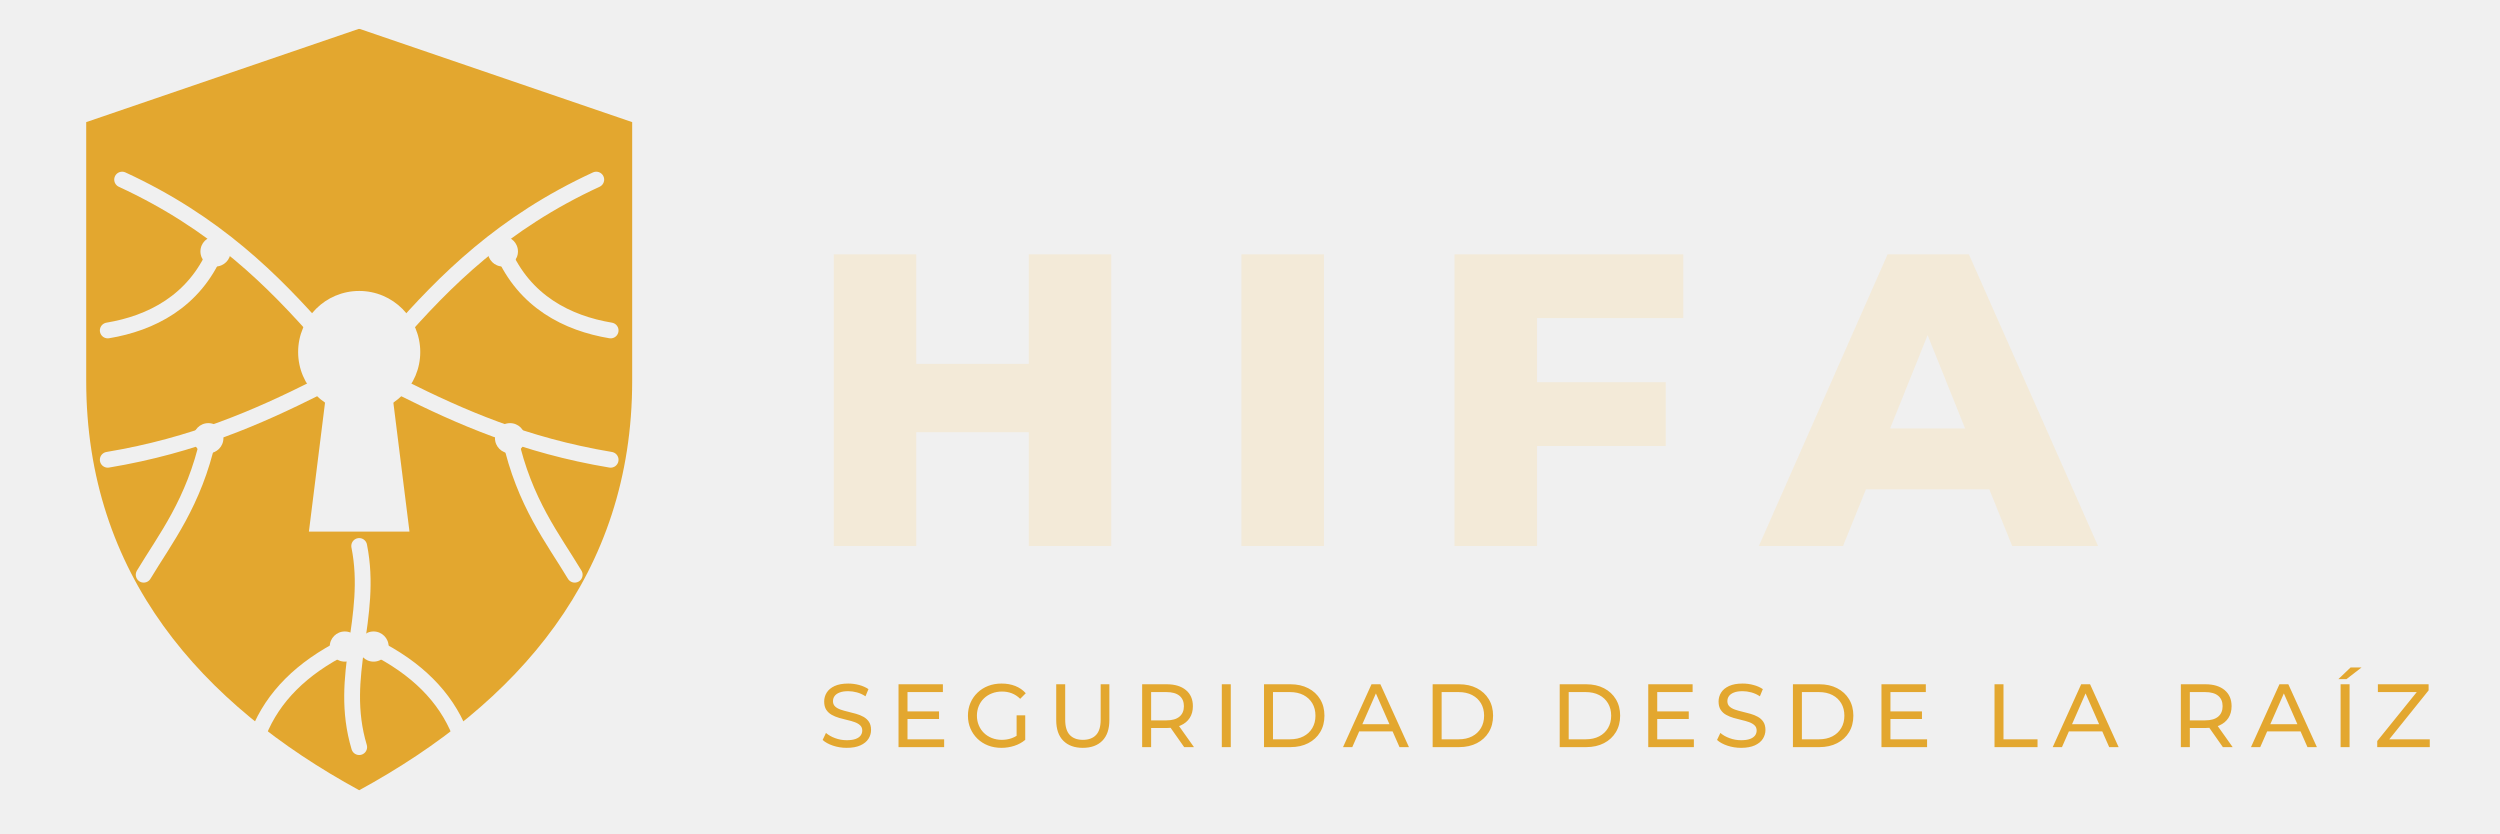
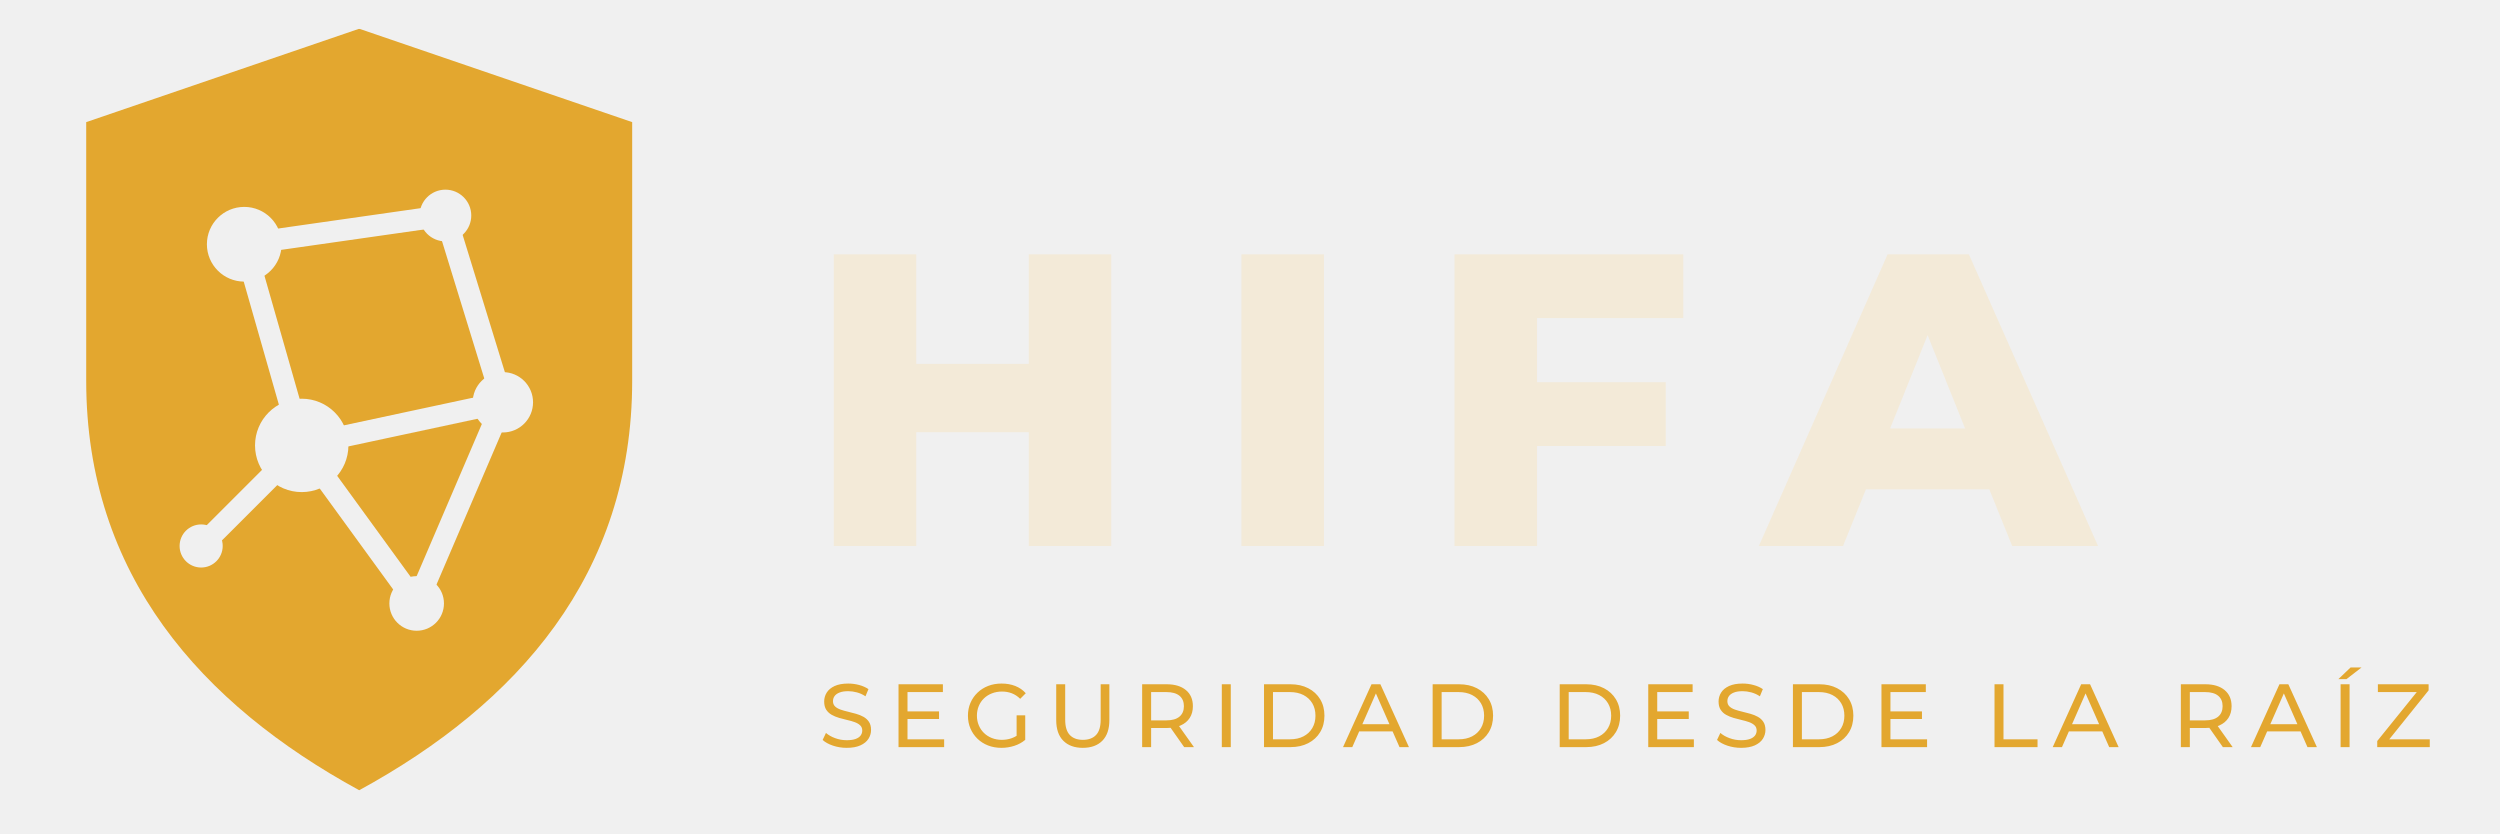
<svg xmlns="http://www.w3.org/2000/svg" viewBox="0 0 348 116" width="348" height="116" role="img" aria-label="HIFA">
  <g transform="translate(0 4) scale(1.0)">
    <defs>
      <mask id="e" maskUnits="userSpaceOnUse" x="0" y="0" width="100" height="110">
        <rect width="100" height="110" fill="#fff" />
-         <g fill="none" stroke="#000" stroke-width="2.2" stroke-linecap="round">
-           <path d="M17 21 C30 27 38 35 45 43" />
-           <path d="M83 21 C70 27 62 35 55 43" />
-           <path d="M15 60 C27 58 36 54 44 50" />
-           <path d="M85 60 C73 58 64 54 56 50" />
-           <path d="M50 100 C47 90 52 82 50 72" />
-           <path d="M30 31 C27 38 21 41 15 42" />
-           <path d="M70 31 C73 38 79 41 85 42" />
-           <path d="M29 57 C27 66 23 71 20 76" />
-           <path d="M71 57 C73 66 77 71 80 76" />
-           <path d="M48 86 C42 89 38 93 36 98" />
-           <path d="M52 86 C58 89 62 93 64 98" />
+         <g fill="none" stroke="#000" stroke-width="3" stroke-linecap="round">
+           <path d="M34 30 L62 26" />
+           <path d="M62 26 L70 52" />
+           <path d="M34 30 L42 58" />
+           <path d="M70 52 L42 58" />
+           <path d="M42 58 L58 80" />
+           <path d="M42 58 L28 72" />
+           <path d="M70 52 L58 80" />
        </g>
-         <circle cx="30" cy="31" r="2.1" fill="#000" />
-         <circle cx="70" cy="31" r="2.1" fill="#000" />
-         <circle cx="29" cy="57" r="2.1" fill="#000" />
-         <circle cx="71" cy="57" r="2.1" fill="#000" />
-         <circle cx="48" cy="86" r="2.1" fill="#000" />
-         <circle cx="52" cy="86" r="2.1" fill="#000" />
-         <circle cx="50" cy="45" r="8.5" fill="#000" />
-         <path d="M45.5 50 H54.5 L57 70 H43 Z" fill="#000" />
+         <circle cx="34" cy="30" r="5.2" fill="#000" />
+         <circle cx="62" cy="26" r="3.6" fill="#000" />
+         <circle cx="70" cy="52" r="4.2" fill="#000" />
+         <circle cx="42" cy="58" r="6.5" fill="#000" />
+         <circle cx="58" cy="80" r="3.8" fill="#000" />
+         <circle cx="28" cy="72" r="3.0" fill="#000" />
      </mask>
    </defs>
    <path d="M50 0 L88 13 V49 C88 76 72 94 50 106 C28 94 12 76 12 49 V13 Z" fill="#E3A72F" mask="url(#e)" />
  </g>
  <path d="M143.204 76.0V60.166H127.544V76.0H116.06V35.4H127.544V50.654H143.204V35.4H154.688V76.0ZM172.808 76.0V35.4H184.292V76.0ZM202.47 76.0V35.4H234.312V44.274H213.954V53.206H231.876V62.08H213.954V76.0ZM244.834 76.0 262.756 35.4H274.066L292.046 76.0H280.098L276.908 68.112H259.74L256.55 76.0ZM273.544 59.644 268.324 46.652 263.104 59.644Z" fill="#F3EAD8" />
  <path d="M117.862 104.1Q116.862 104.1 115.95 103.794Q115.037 103.487 114.513 103.0L114.975 102.025Q115.475 102.463 116.25 102.75Q117.025 103.037 117.862 103.037Q118.625 103.037 119.1 102.862Q119.575 102.688 119.8 102.381Q120.025 102.075 120.025 101.688Q120.025 101.237 119.731 100.963Q119.438 100.688 118.969 100.519Q118.5 100.35 117.938 100.225Q117.375 100.1 116.806 99.931Q116.237 99.763 115.769 99.5Q115.3 99.237 115.012 98.794Q114.725 98.35 114.725 97.65Q114.725 96.975 115.081 96.406Q115.438 95.838 116.181 95.494Q116.925 95.15 118.075 95.15Q118.838 95.15 119.588 95.35Q120.338 95.55 120.888 95.925L120.475 96.925Q119.912 96.55 119.287 96.381Q118.662 96.213 118.075 96.213Q117.338 96.213 116.863 96.4Q116.388 96.588 116.169 96.9Q115.95 97.213 115.95 97.6Q115.95 98.062 116.244 98.338Q116.537 98.612 117.006 98.775Q117.475 98.938 118.037 99.069Q118.6 99.2 119.169 99.363Q119.737 99.525 120.206 99.787Q120.675 100.05 120.963 100.487Q121.25 100.925 121.25 101.612Q121.25 102.275 120.888 102.844Q120.525 103.412 119.769 103.756Q119.013 104.1 117.862 104.1ZM125.075 104.0V95.25H131.25V96.338H126.325V99.025H130.713V100.088H126.325V102.912H131.425V104.0ZM139.4 104.1Q138.387 104.1 137.537 103.769Q136.688 103.438 136.062 102.831Q135.438 102.225 135.087 101.412Q134.737 100.6 134.737 99.625Q134.737 98.65 135.087 97.838Q135.438 97.025 136.069 96.419Q136.7 95.812 137.55 95.481Q138.4 95.15 139.425 95.15Q140.462 95.15 141.325 95.488Q142.188 95.825 142.787 96.5L142.012 97.275Q141.475 96.75 140.844 96.506Q140.212 96.263 139.475 96.263Q138.725 96.263 138.081 96.513Q137.438 96.763 136.969 97.213Q136.5 97.662 136.244 98.281Q135.987 98.9 135.987 99.625Q135.987 100.338 136.244 100.956Q136.5 101.575 136.969 102.031Q137.438 102.487 138.075 102.737Q138.712 102.987 139.462 102.987Q140.162 102.987 140.812 102.763Q141.175 102.638 141.512 102.425V99.575H142.712V102.987Q142.062 103.537 141.194 103.819Q140.325 104.1 139.4 104.1ZM150.725 104.1Q149.0 104.1 148.012 103.112Q147.025 102.125 147.025 100.225V95.25H148.275V100.175Q148.275 101.638 148.919 102.312Q149.562 102.987 150.737 102.987Q151.925 102.987 152.569 102.312Q153.213 101.638 153.213 100.175V95.25H154.425V100.225Q154.425 102.125 153.444 103.112Q152.463 104.1 150.725 104.1ZM158.987 104.0V95.25H162.4Q164.1 95.25 165.075 96.056Q166.05 96.862 166.05 98.3Q166.05 99.25 165.612 99.931Q165.175 100.612 164.362 100.975Q164.25 101.025 164.125 101.075L166.2 104.0H164.837L162.95 101.312Q162.687 101.338 162.4 101.338H160.237V104.0ZM160.237 100.275H162.362Q163.562 100.275 164.181 99.756Q164.8 99.237 164.8 98.3Q164.8 97.362 164.181 96.85Q163.562 96.338 162.362 96.338H160.237ZM170.075 104.0V95.25H171.325V104.0ZM175.95 104.0V95.25H179.637Q181.037 95.25 182.106 95.8Q183.175 96.35 183.769 97.338Q184.362 98.325 184.362 99.625Q184.362 100.925 183.769 101.912Q183.175 102.9 182.106 103.45Q181.037 104.0 179.637 104.0ZM177.2 102.912H179.562Q180.65 102.912 181.444 102.5Q182.237 102.088 182.675 101.344Q183.112 100.6 183.112 99.625Q183.112 98.638 182.675 97.9Q182.237 97.162 181.444 96.75Q180.65 96.338 179.562 96.338H177.2ZM186.95 104.0 190.912 95.25H192.15L196.125 104.0H194.812L193.85 101.812H189.2L188.237 104.0ZM193.412 100.812 191.525 96.525 189.637 100.812ZM199.425 104.0V95.25H203.112Q204.512 95.25 205.581 95.8Q206.65 96.35 207.244 97.338Q207.837 98.325 207.837 99.625Q207.837 100.925 207.244 101.912Q206.65 102.9 205.581 103.45Q204.512 104.0 203.112 104.0ZM200.675 102.912H203.037Q204.125 102.912 204.919 102.5Q205.712 102.088 206.15 101.344Q206.587 100.6 206.587 99.625Q206.587 98.638 206.15 97.9Q205.712 97.162 204.919 96.75Q204.125 96.338 203.037 96.338H200.675ZM217.112 104.0V95.25H220.8Q222.2 95.25 223.269 95.8Q224.337 96.35 224.931 97.338Q225.525 98.325 225.525 99.625Q225.525 100.925 224.931 101.912Q224.337 102.9 223.269 103.45Q222.2 104.0 220.8 104.0ZM218.362 102.912H220.725Q221.812 102.912 222.606 102.5Q223.4 102.088 223.837 101.344Q224.275 100.6 224.275 99.625Q224.275 98.638 223.837 97.9Q223.4 97.162 222.606 96.75Q221.812 96.338 220.725 96.338H218.362ZM229.437 104.0V95.25H235.612V96.338H230.687V99.025H235.075V100.088H230.687V102.912H235.787V104.0ZM242.362 104.1Q241.362 104.1 240.45 103.794Q239.537 103.487 239.012 103.0L239.475 102.025Q239.975 102.463 240.75 102.75Q241.525 103.037 242.362 103.037Q243.125 103.037 243.6 102.862Q244.075 102.688 244.3 102.381Q244.525 102.075 244.525 101.688Q244.525 101.237 244.231 100.963Q243.937 100.688 243.469 100.519Q243 100.35 242.437 100.225Q241.875 100.1 241.306 99.931Q240.737 99.763 240.269 99.5Q239.8 99.237 239.512 98.794Q239.225 98.35 239.225 97.65Q239.225 96.975 239.581 96.406Q239.937 95.838 240.681 95.494Q241.425 95.15 242.575 95.15Q243.337 95.15 244.087 95.35Q244.837 95.55 245.387 95.925L244.975 96.925Q244.412 96.55 243.787 96.381Q243.162 96.213 242.575 96.213Q241.837 96.213 241.362 96.4Q240.887 96.588 240.669 96.9Q240.45 97.213 240.45 97.6Q240.45 98.062 240.744 98.338Q241.037 98.612 241.506 98.775Q241.975 98.938 242.537 99.069Q243.1 99.2 243.669 99.363Q244.237 99.525 244.706 99.787Q245.175 100.05 245.462 100.487Q245.75 100.925 245.75 101.612Q245.75 102.275 245.387 102.844Q245.025 103.412 244.269 103.756Q243.512 104.1 242.362 104.1ZM249.575 104.0V95.25H253.262Q254.662 95.25 255.731 95.8Q256.8 96.35 257.394 97.338Q257.987 98.325 257.987 99.625Q257.987 100.925 257.394 101.912Q256.8 102.9 255.731 103.45Q254.662 104.0 253.262 104.0ZM250.825 102.912H253.187Q254.275 102.912 255.069 102.5Q255.862 102.088 256.3 101.344Q256.737 100.6 256.737 99.625Q256.737 98.638 256.3 97.9Q255.862 97.162 255.069 96.75Q254.275 96.338 253.187 96.338H250.825ZM261.9 104.0V95.25H268.075V96.338H263.15V99.025H267.537V100.088H263.15V102.912H268.25V104.0ZM277.637 104.0V95.25H278.887V102.912H283.625V104.0ZM285.738 104.0 289.7 95.25H290.938L294.913 104.0H293.6L292.637 101.812H287.988L287.025 104.0ZM292.2 100.812 290.312 96.525 288.425 100.812ZM303.575 104.0V95.25H306.988Q308.688 95.25 309.663 96.056Q310.637 96.862 310.637 98.3Q310.637 99.25 310.2 99.931Q309.762 100.612 308.95 100.975Q308.837 101.025 308.712 101.075L310.787 104.0H309.425L307.537 101.312Q307.275 101.338 306.988 101.338H304.825V104.0ZM304.825 100.275H306.95Q308.15 100.275 308.769 99.756Q309.387 99.237 309.387 98.3Q309.387 97.362 308.769 96.85Q308.15 96.338 306.95 96.338H304.825ZM313.337 104.0 317.3 95.25H318.537L322.512 104.0H321.2L320.237 101.812H315.587L314.625 104.0ZM319.8 100.812 317.912 96.525 316.025 100.812ZM325.812 104.0V95.25H327.062V104.0ZM325.5 94.537 327.2 92.912H328.725L326.625 94.537ZM330.912 104.0V103.15L336.412 96.338H331V95.25H338.062V96.1L332.587 102.912H338.225V104.0Z" fill="#E3A72F" />
</svg>
